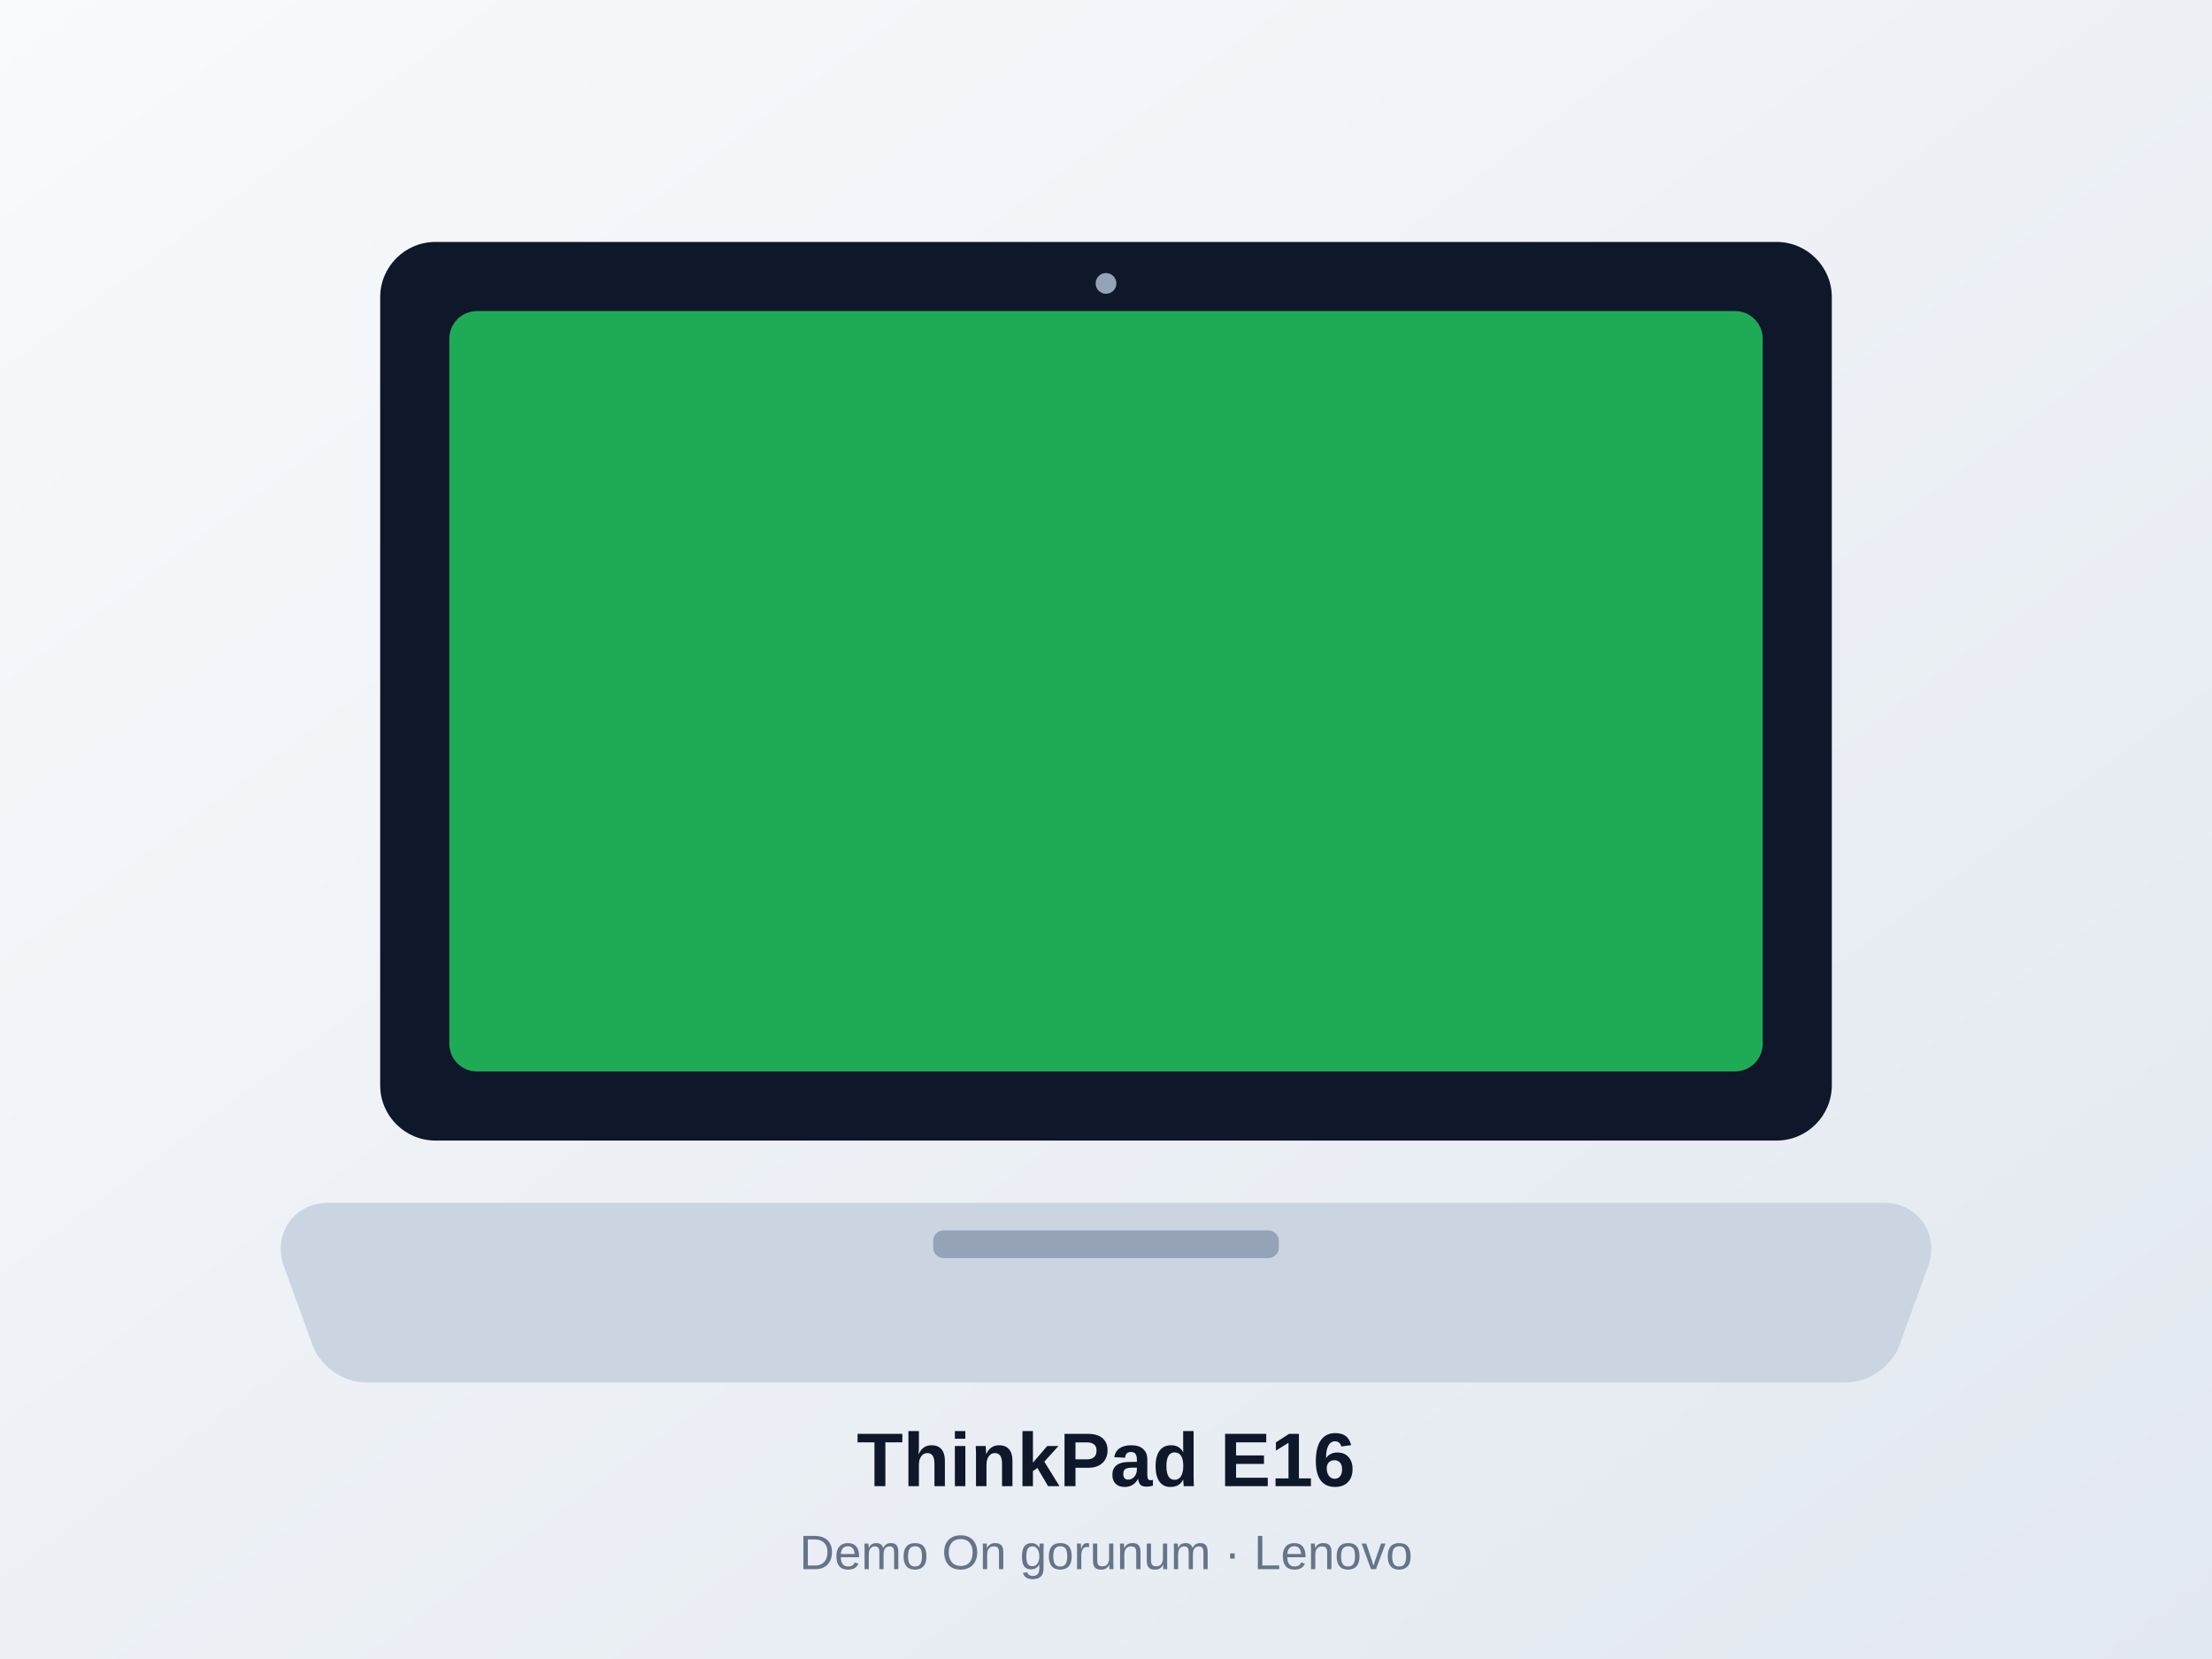
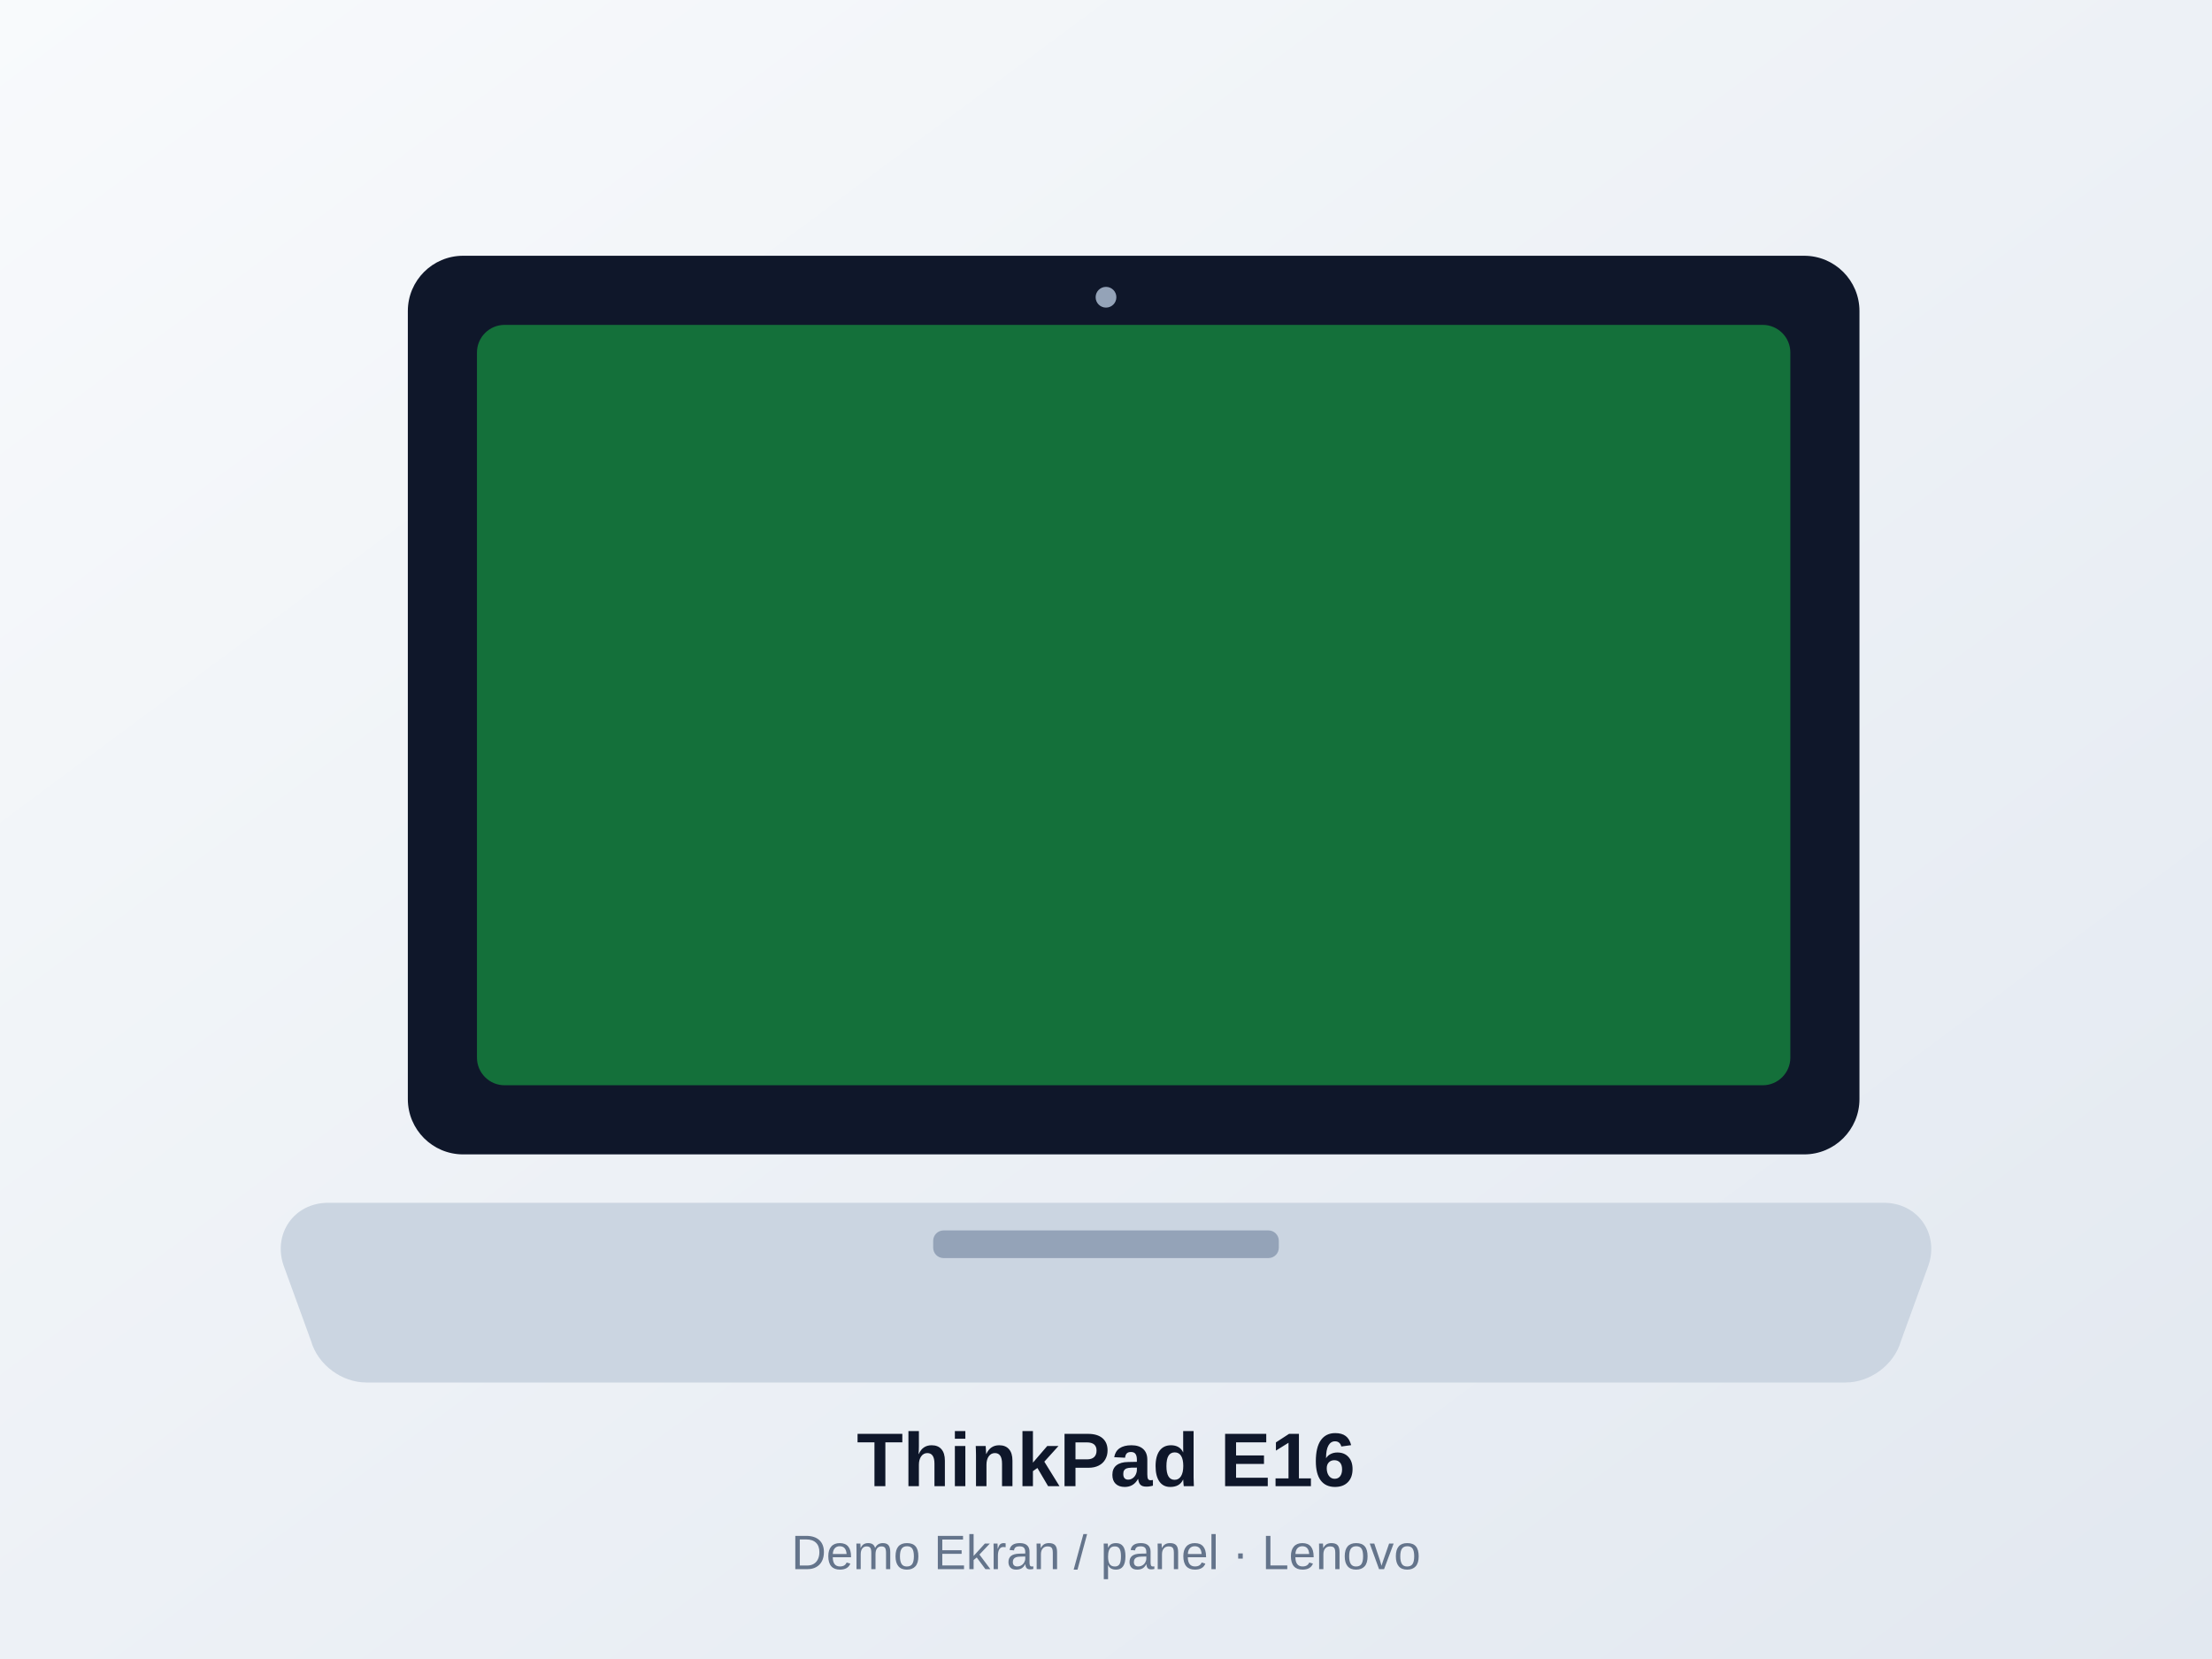
- <svg xmlns="http://www.w3.org/2000/svg" width="640" height="480" viewBox="0 0 640 480" role="img" aria-label="ThinkPad E16 Kapak">
+ <svg xmlns="http://www.w3.org/2000/svg" width="640" height="480" viewBox="0 0 640 480" role="img" aria-label="ThinkPad E16 Detay">
  <defs>
    <linearGradient id="bg" x1="0" y1="0" x2="1" y2="1">
      <stop offset="0%" stop-color="#f8fafc" />
      <stop offset="100%" stop-color="#e2e8f0" />
    </linearGradient>
  </defs>
  <rect width="640" height="480" fill="url(#bg)" />
-   <rect x="110" y="70" width="420" height="260" rx="16" fill="#0f172a" />
-   <rect x="130" y="90" width="380" height="220" rx="8" fill="#22c55e" opacity="0.85" />
-   <circle cx="320" cy="82" r="3" fill="#94a3b8" />
+   <rect x="118" y="74" width="420" height="260" rx="16" fill="#0f172a" />
+   <rect x="138" y="94" width="380" height="220" rx="8" fill="#15803d" opacity="0.85" />
+   <circle cx="320" cy="86" r="3" fill="#94a3b8" />
  <path d="M95 348h450c10 0 16 9 13 18l-8 22c-2 7-9 12-16 12H106c-7 0-14-5-16-12l-8-22c-3-9 3-18 13-18z" fill="#cbd5e1" />
  <rect x="270" y="356" width="100" height="8" rx="3" fill="#94a3b8" />
  <text x="320" y="430" text-anchor="middle" font-family="Arial, Helvetica, sans-serif" font-size="22" font-weight="700" fill="#0f172a">ThinkPad E16</text>
-   <text x="320" y="454" text-anchor="middle" font-family="Arial, Helvetica, sans-serif" font-size="14" fill="#64748b">Demo On gorunum · Lenovo</text>
+   <text x="320" y="454" text-anchor="middle" font-family="Arial, Helvetica, sans-serif" font-size="14" fill="#64748b">Demo Ekran / panel · Lenovo</text>
</svg>
